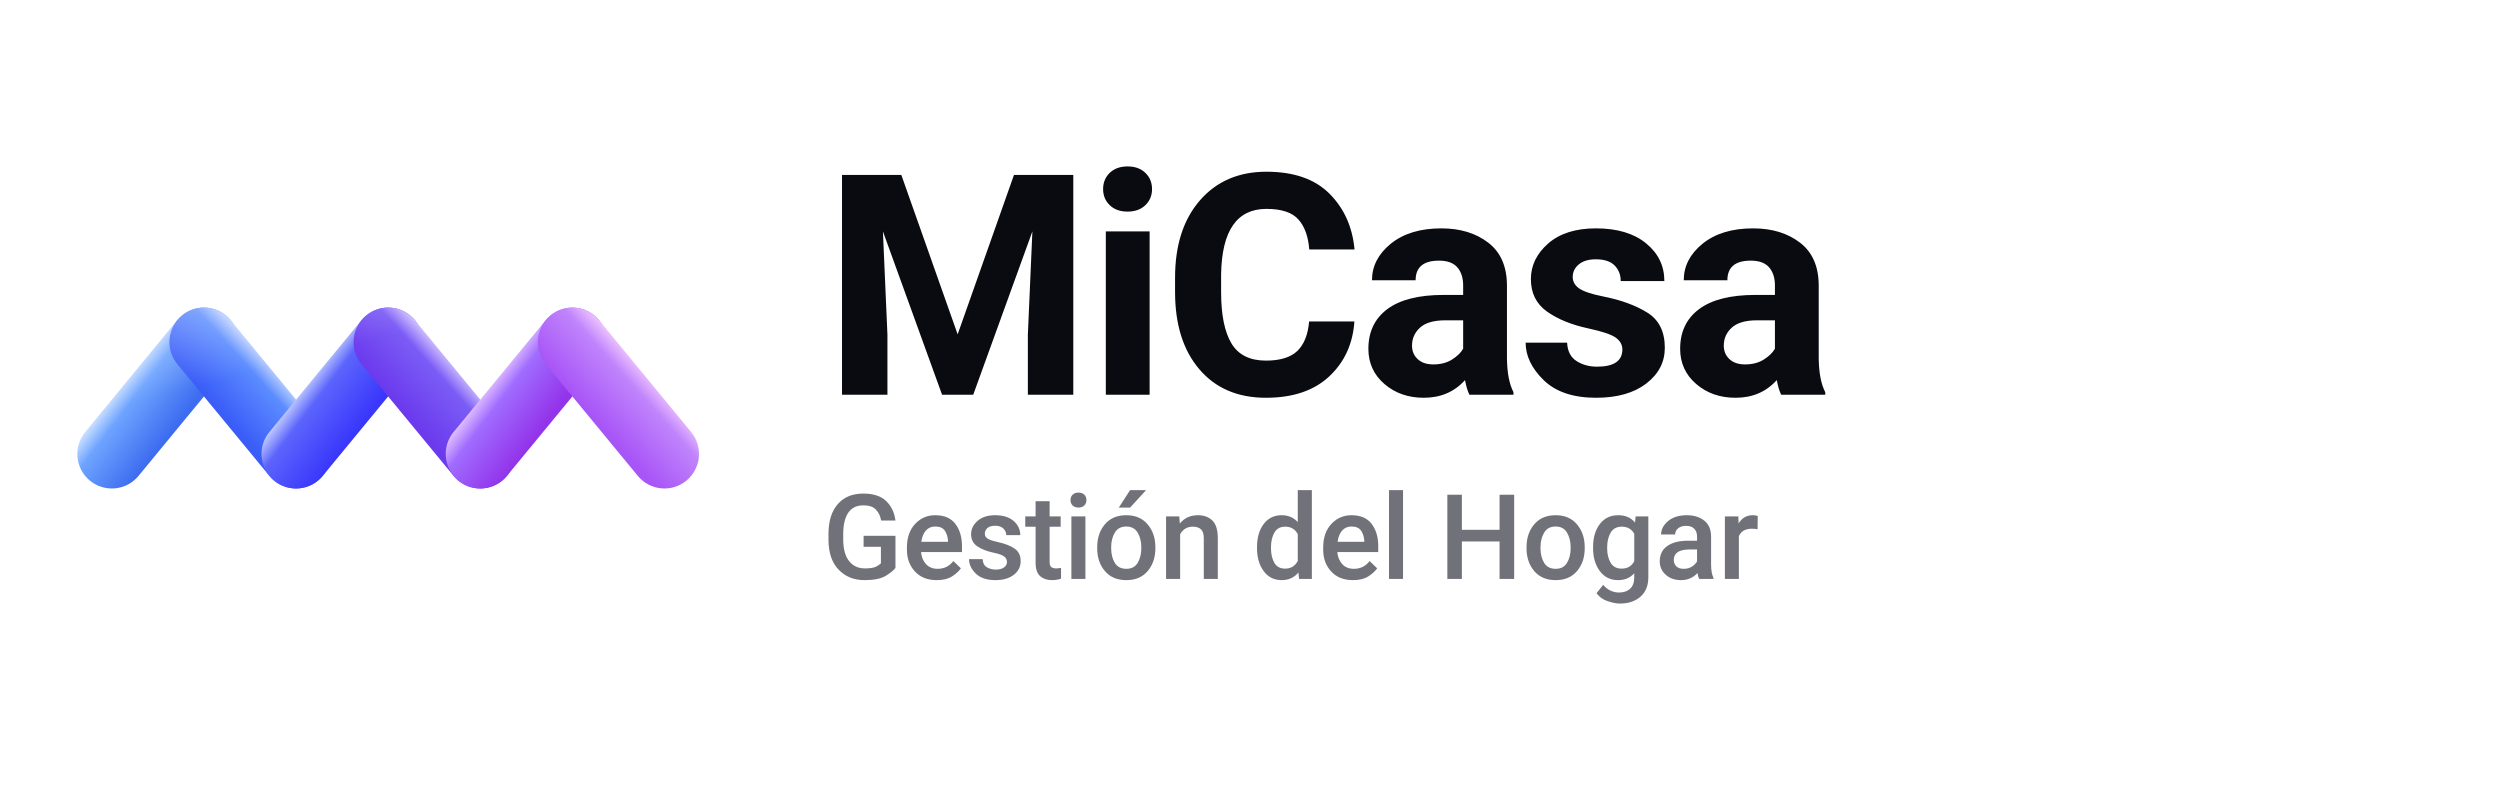
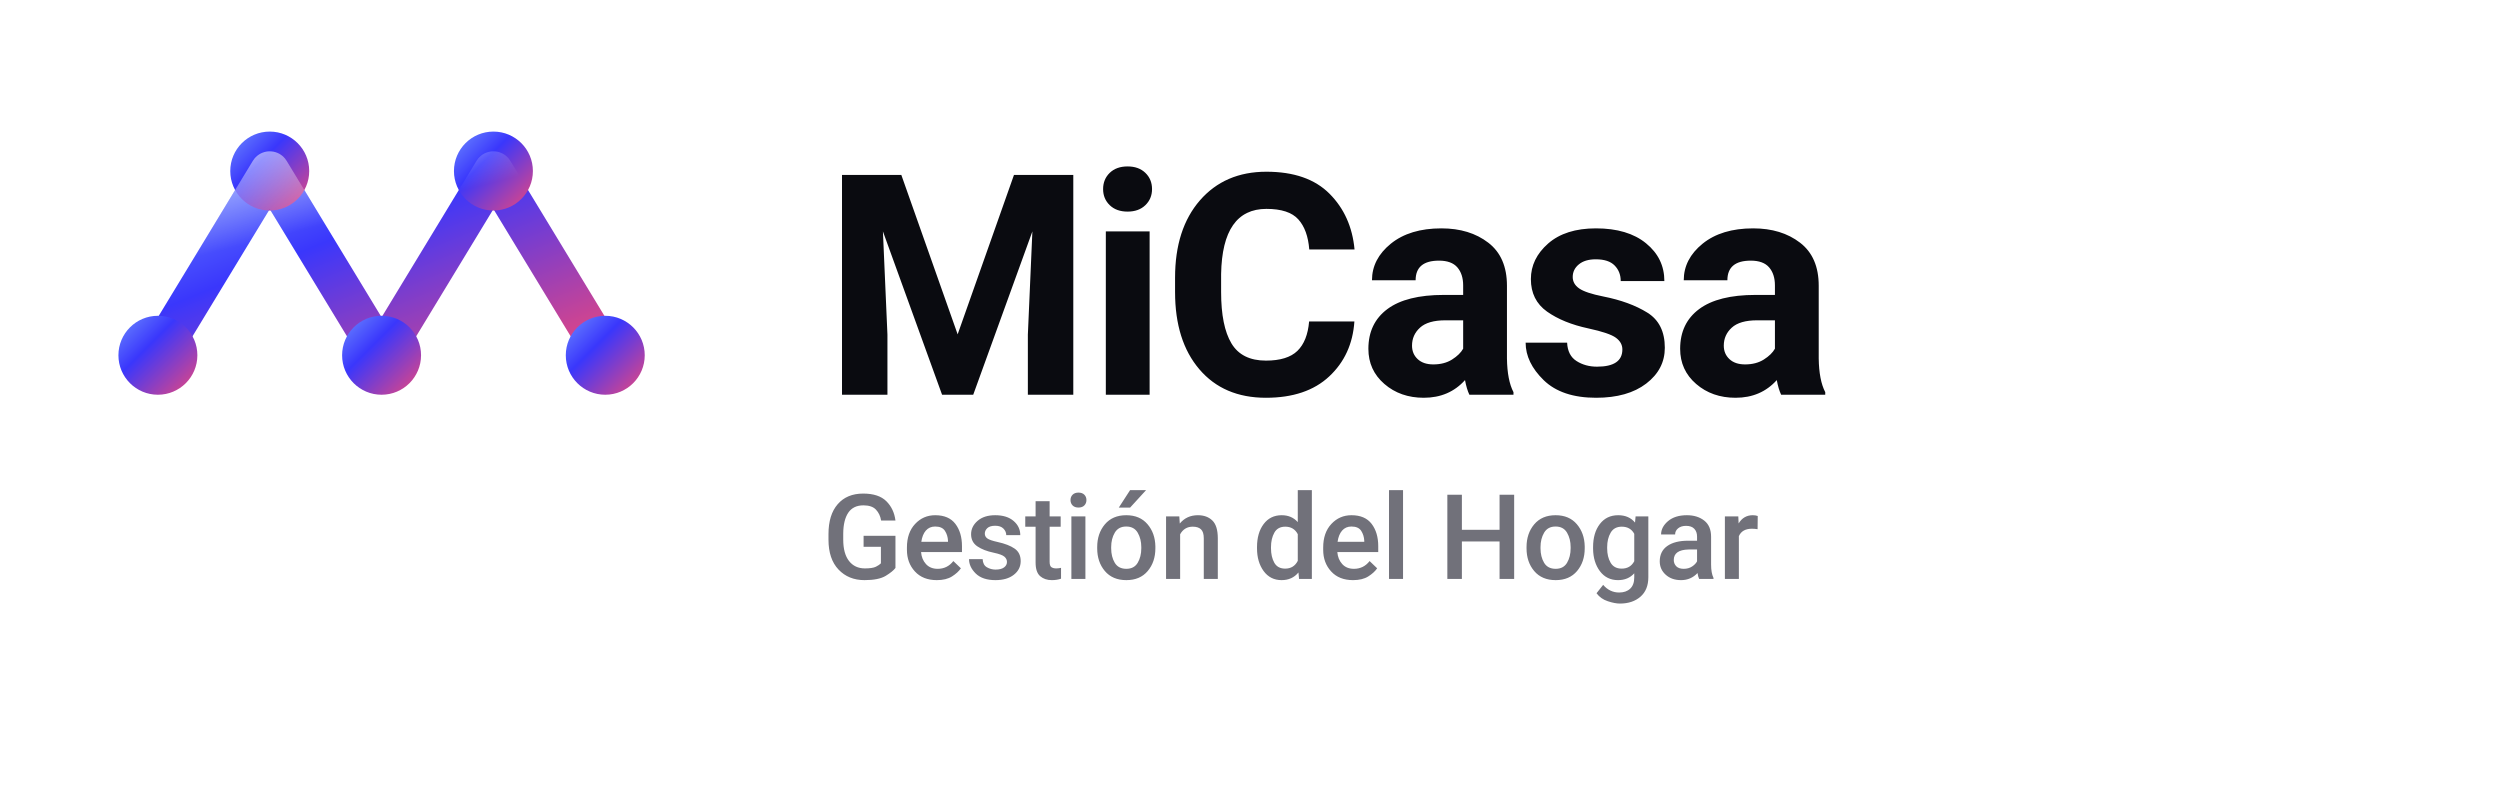
<svg xmlns="http://www.w3.org/2000/svg" viewBox="0 0 760 240" role="img" aria-labelledby="micasaLogoBlackTitle micasaLogoBlackDesc">
  <defs>
-     <linearGradient id="micasaBlackBar-0" x1="0" y1="0" x2="0.12" y2="1">
-       <stop offset="0%" stop-color="#d2e4ff" />
-       <stop offset="28%" stop-color="#6ea4ff" />
-       <stop offset="100%" stop-color="#3d6cf0" />
+     <linearGradient id="micasaBrandGradientBlack" x1="0%" y1="0%" x2="100%" y2="100%">
+       <stop offset="0%" stop-color="#6d8bff" />
+       <stop offset="38%" stop-color="#3a37fc" />
+       <stop offset="100%" stop-color="#ee477a" />
    </linearGradient>
-     <linearGradient id="micasaBlackBar-1" x1="0" y1="0" x2="0.12" y2="1">
-       <stop offset="0%" stop-color="#c8d8ff" />
-       <stop offset="28%" stop-color="#5b8cff" />
-       <stop offset="100%" stop-color="#3a5cf8" />
+     <linearGradient id="micasaBrandGlossBlack" x1="0%" y1="0%" x2="55%" y2="90%">
+       <stop offset="0%" stop-color="#ffffff" stop-opacity="0.55" />
+       <stop offset="42%" stop-color="#ffffff" stop-opacity="0" />
    </linearGradient>
-     <linearGradient id="micasaBlackBar-2" x1="0" y1="0" x2="0.12" y2="1">
-       <stop offset="0%" stop-color="#c5d0ff" />
-       <stop offset="28%" stop-color="#5b64fc" />
-       <stop offset="100%" stop-color="#3a37fc" />
-     </linearGradient>
-     <linearGradient id="micasaBlackBar-3" x1="0" y1="0" x2="0.12" y2="1">
-       <stop offset="0%" stop-color="#d4c4ff" />
-       <stop offset="28%" stop-color="#7b5cf6" />
-       <stop offset="100%" stop-color="#6b3aed" />
-     </linearGradient>
-     <linearGradient id="micasaBlackBar-4" x1="0" y1="0" x2="0.12" y2="1">
-       <stop offset="0%" stop-color="#e4c4ff" />
-       <stop offset="28%" stop-color="#a06cff" />
-       <stop offset="100%" stop-color="#9333ea" />
-     </linearGradient>
-     <linearGradient id="micasaBlackBar-5" x1="0" y1="0" x2="0.12" y2="1">
-       <stop offset="0%" stop-color="#efc6ff" />
-       <stop offset="28%" stop-color="#c084fc" />
-       <stop offset="100%" stop-color="#a855f7" />
-     </linearGradient>
-     <linearGradient id="micasaBlackGloss" x1="12%" y1="0%" x2="78%" y2="100%">
-       <stop offset="0%" stop-color="#ffffff" stop-opacity="0.38" />
-       <stop offset="36%" stop-color="#ffffff" stop-opacity="0" />
-     </linearGradient>
-     <clipPath id="micasaBlackClip">
-       <rect x="-10.5" y="-10.5" width="65.045" height="21" rx="10.5" transform="translate(16 56) rotate(-50.52754)" />
-       <rect x="-10.5" y="-10.5" width="65.045" height="21" rx="10.5" transform="translate(44 22) rotate(50.52754)" />
-       <rect x="-10.5" y="-10.5" width="65.045" height="21" rx="10.5" transform="translate(72 56) rotate(-50.52754)" />
-       <rect x="-10.5" y="-10.5" width="65.045" height="21" rx="10.5" transform="translate(100 22) rotate(50.52754)" />
-       <rect x="-10.5" y="-10.5" width="65.045" height="21" rx="10.5" transform="translate(128 56) rotate(-50.52754)" />
-       <rect x="-10.5" y="-10.5" width="65.045" height="21" rx="10.5" transform="translate(156 22) rotate(50.52754)" />
-     </clipPath>
  </defs>
-   <g transform="translate(18 82)">
-     <rect x="-10.5" y="-10.5" width="65.045" height="21" rx="10.5" transform="translate(16 56) rotate(-50.52754)" fill="url(#micasaBlackBar-0)" />
-     <rect x="-10.5" y="-10.5" width="65.045" height="21" rx="10.5" transform="translate(44 22) rotate(50.52754)" fill="url(#micasaBlackBar-1)" />
-     <rect x="-10.5" y="-10.5" width="65.045" height="21" rx="10.5" transform="translate(72 56) rotate(-50.52754)" fill="url(#micasaBlackBar-2)" />
-     <rect x="-10.5" y="-10.5" width="65.045" height="21" rx="10.5" transform="translate(100 22) rotate(50.52754)" fill="url(#micasaBlackBar-3)" />
-     <rect x="-10.5" y="-10.5" width="65.045" height="21" rx="10.5" transform="translate(128 56) rotate(-50.52754)" fill="url(#micasaBlackBar-4)" />
-     <rect x="-10.5" y="-10.5" width="65.045" height="21" rx="10.5" transform="translate(156 22) rotate(50.52754)" fill="url(#micasaBlackBar-5)" />
-     <rect x="0" y="0" width="196" height="78" fill="url(#micasaBlackGloss)" clip-path="url(#micasaBlackClip)" />
+   <g transform="translate(28 28)">
+     <path d="M20 80 L54 24 L88 80 L122 24 L156 80" fill="none" stroke="url(#micasaBrandGradientBlack)" stroke-width="12" stroke-linecap="round" stroke-linejoin="round" />
+     <circle cx="20" cy="80" r="12" fill="url(#micasaBrandGradientBlack)" />
+     <circle cx="54" cy="24" r="12" fill="url(#micasaBrandGradientBlack)" />
+     <circle cx="88" cy="80" r="12" fill="url(#micasaBrandGradientBlack)" />
+     <circle cx="122" cy="24" r="12" fill="url(#micasaBrandGradientBlack)" />
+     <circle cx="156" cy="80" r="12" fill="url(#micasaBrandGradientBlack)" />
+     <path d="M20 80 L54 24 L88 80 L122 24 L156 80" fill="none" stroke="url(#micasaBrandGlossBlack)" stroke-width="12" stroke-linecap="round" stroke-linejoin="round" />
  </g>
  <text x="250" y="120" fill="#0A0B10" font-family="ui-sans-serif, system-ui, -apple-system, Segoe UI, Roboto, Helvetica, Arial, sans-serif" font-size="94" font-weight="600" letter-spacing="-2">
    MiCasa
  </text>
  <text x="250" y="176" fill="#71717A" font-family="ui-sans-serif, system-ui, -apple-system, Segoe UI, Roboto, Helvetica, Arial, sans-serif" font-size="36" font-weight="500" letter-spacing="-0.3">
    Gestión del Hogar
  </text>
</svg>
